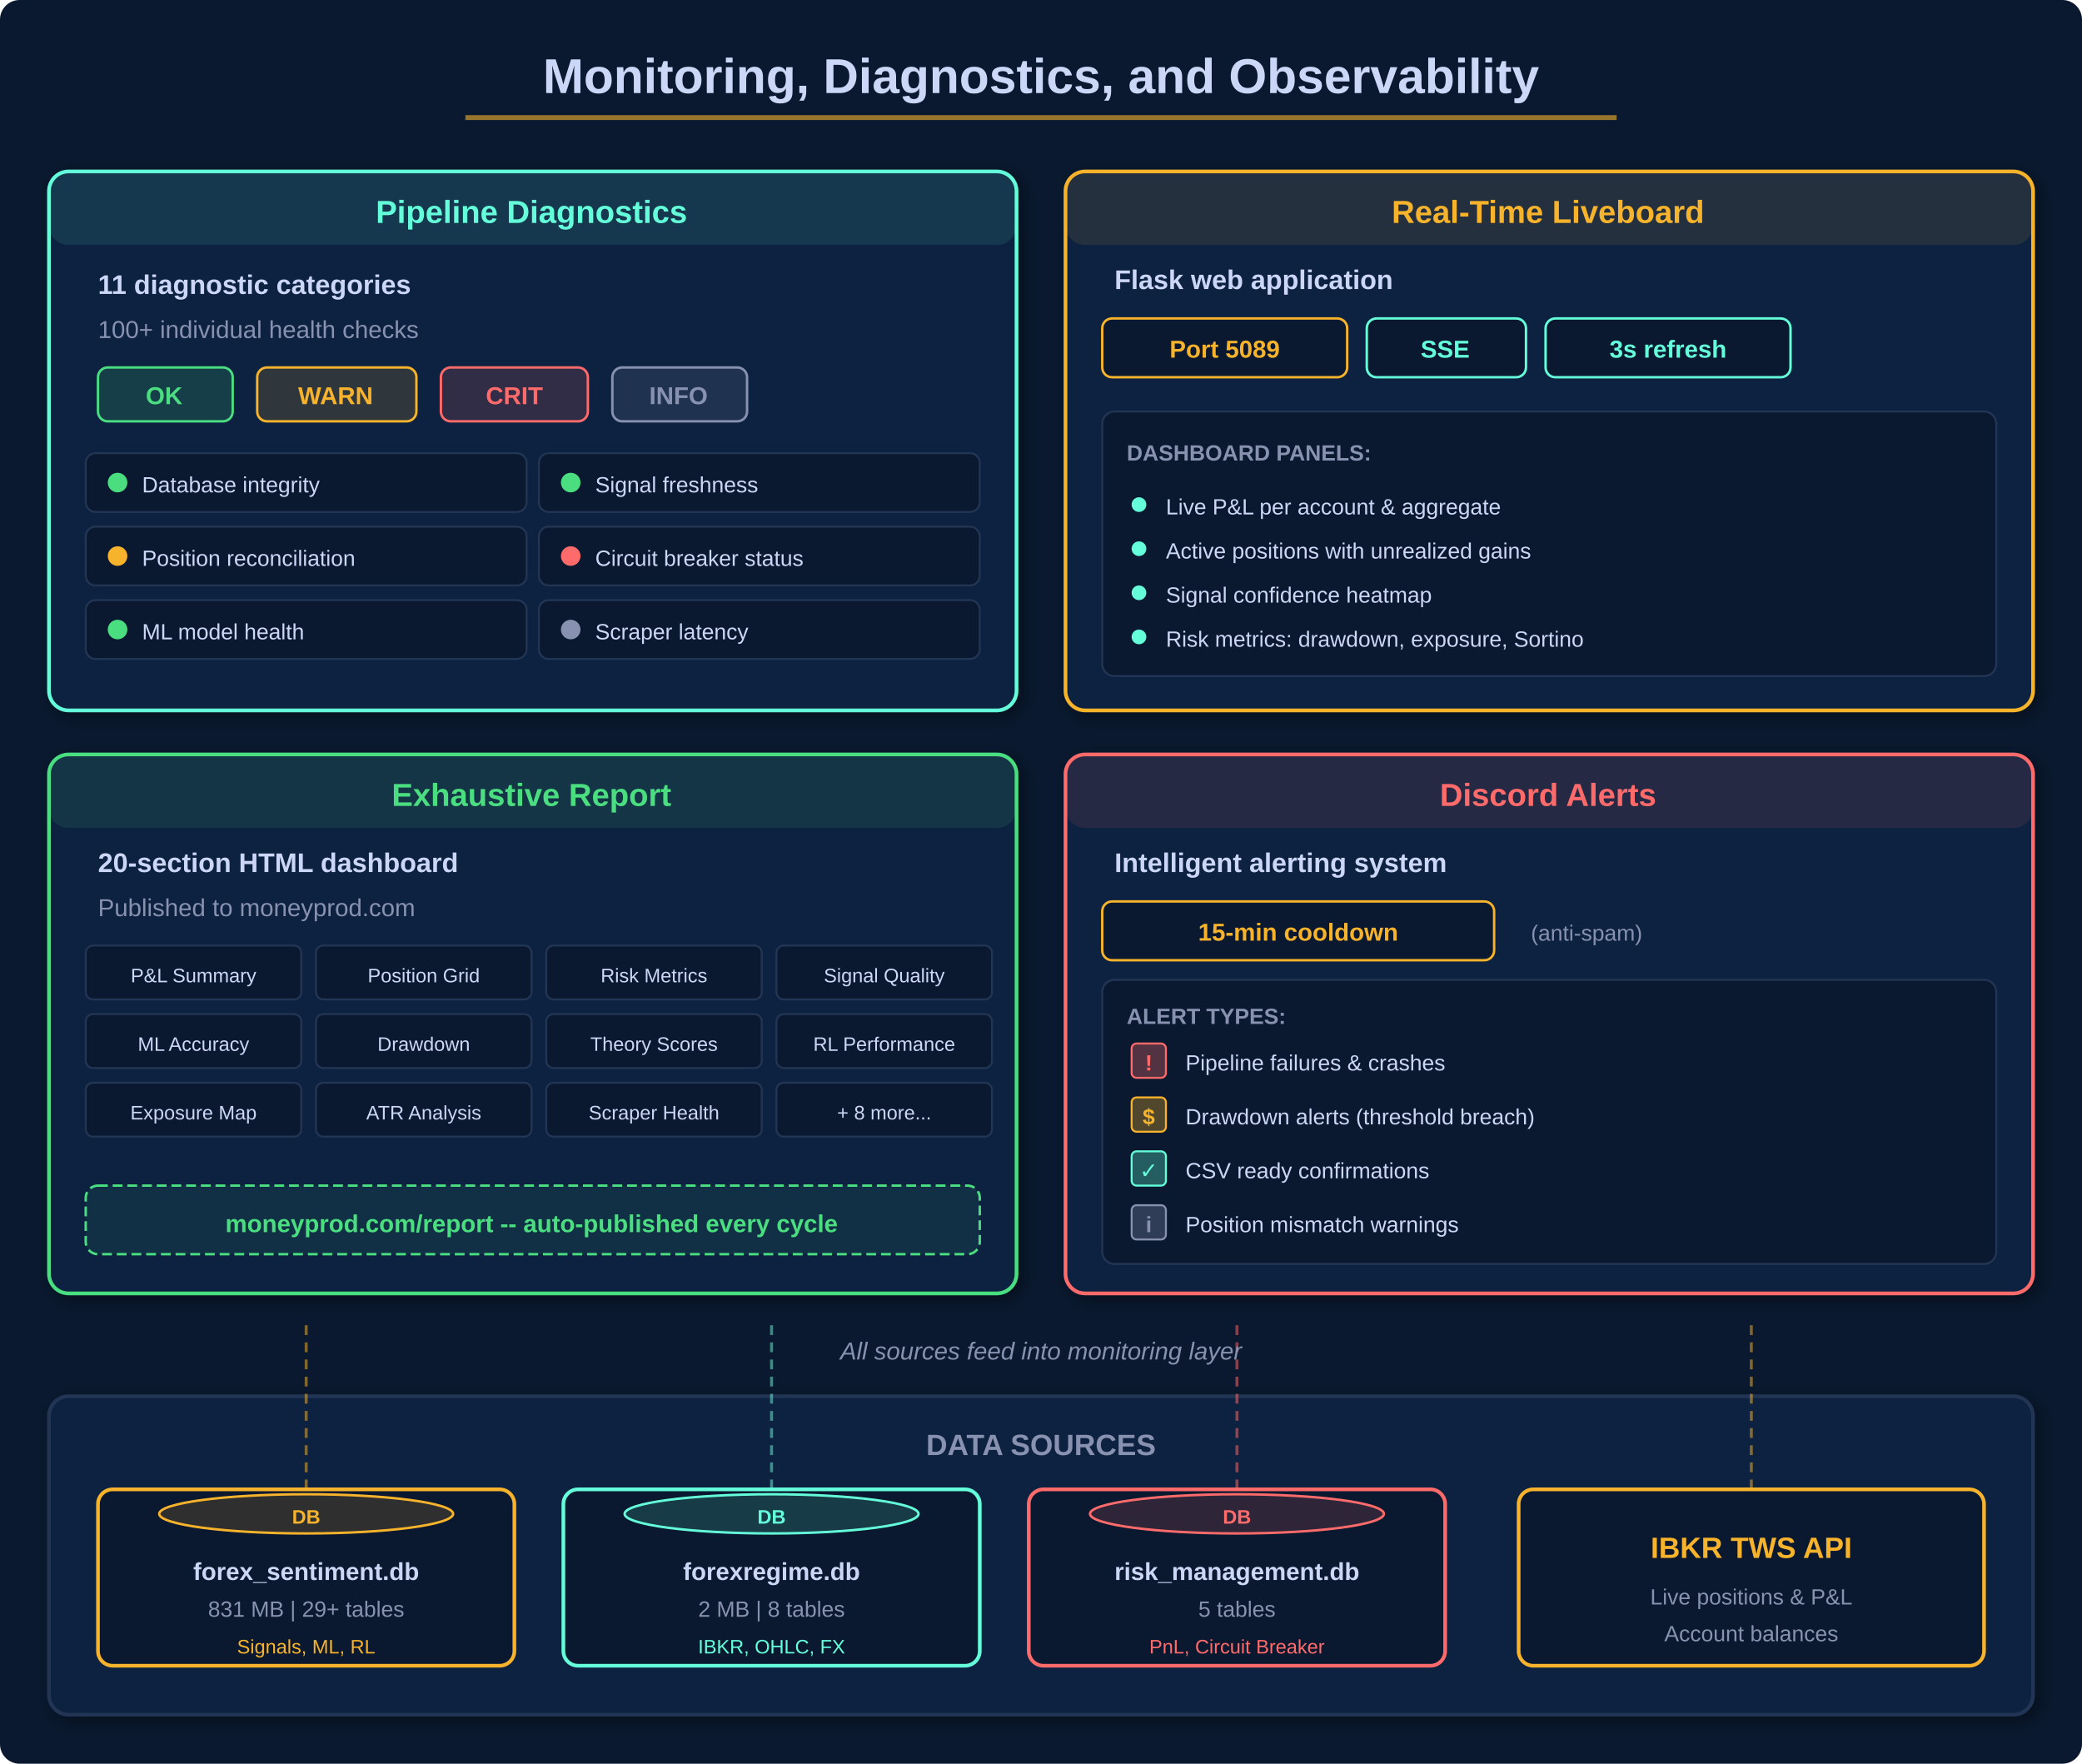
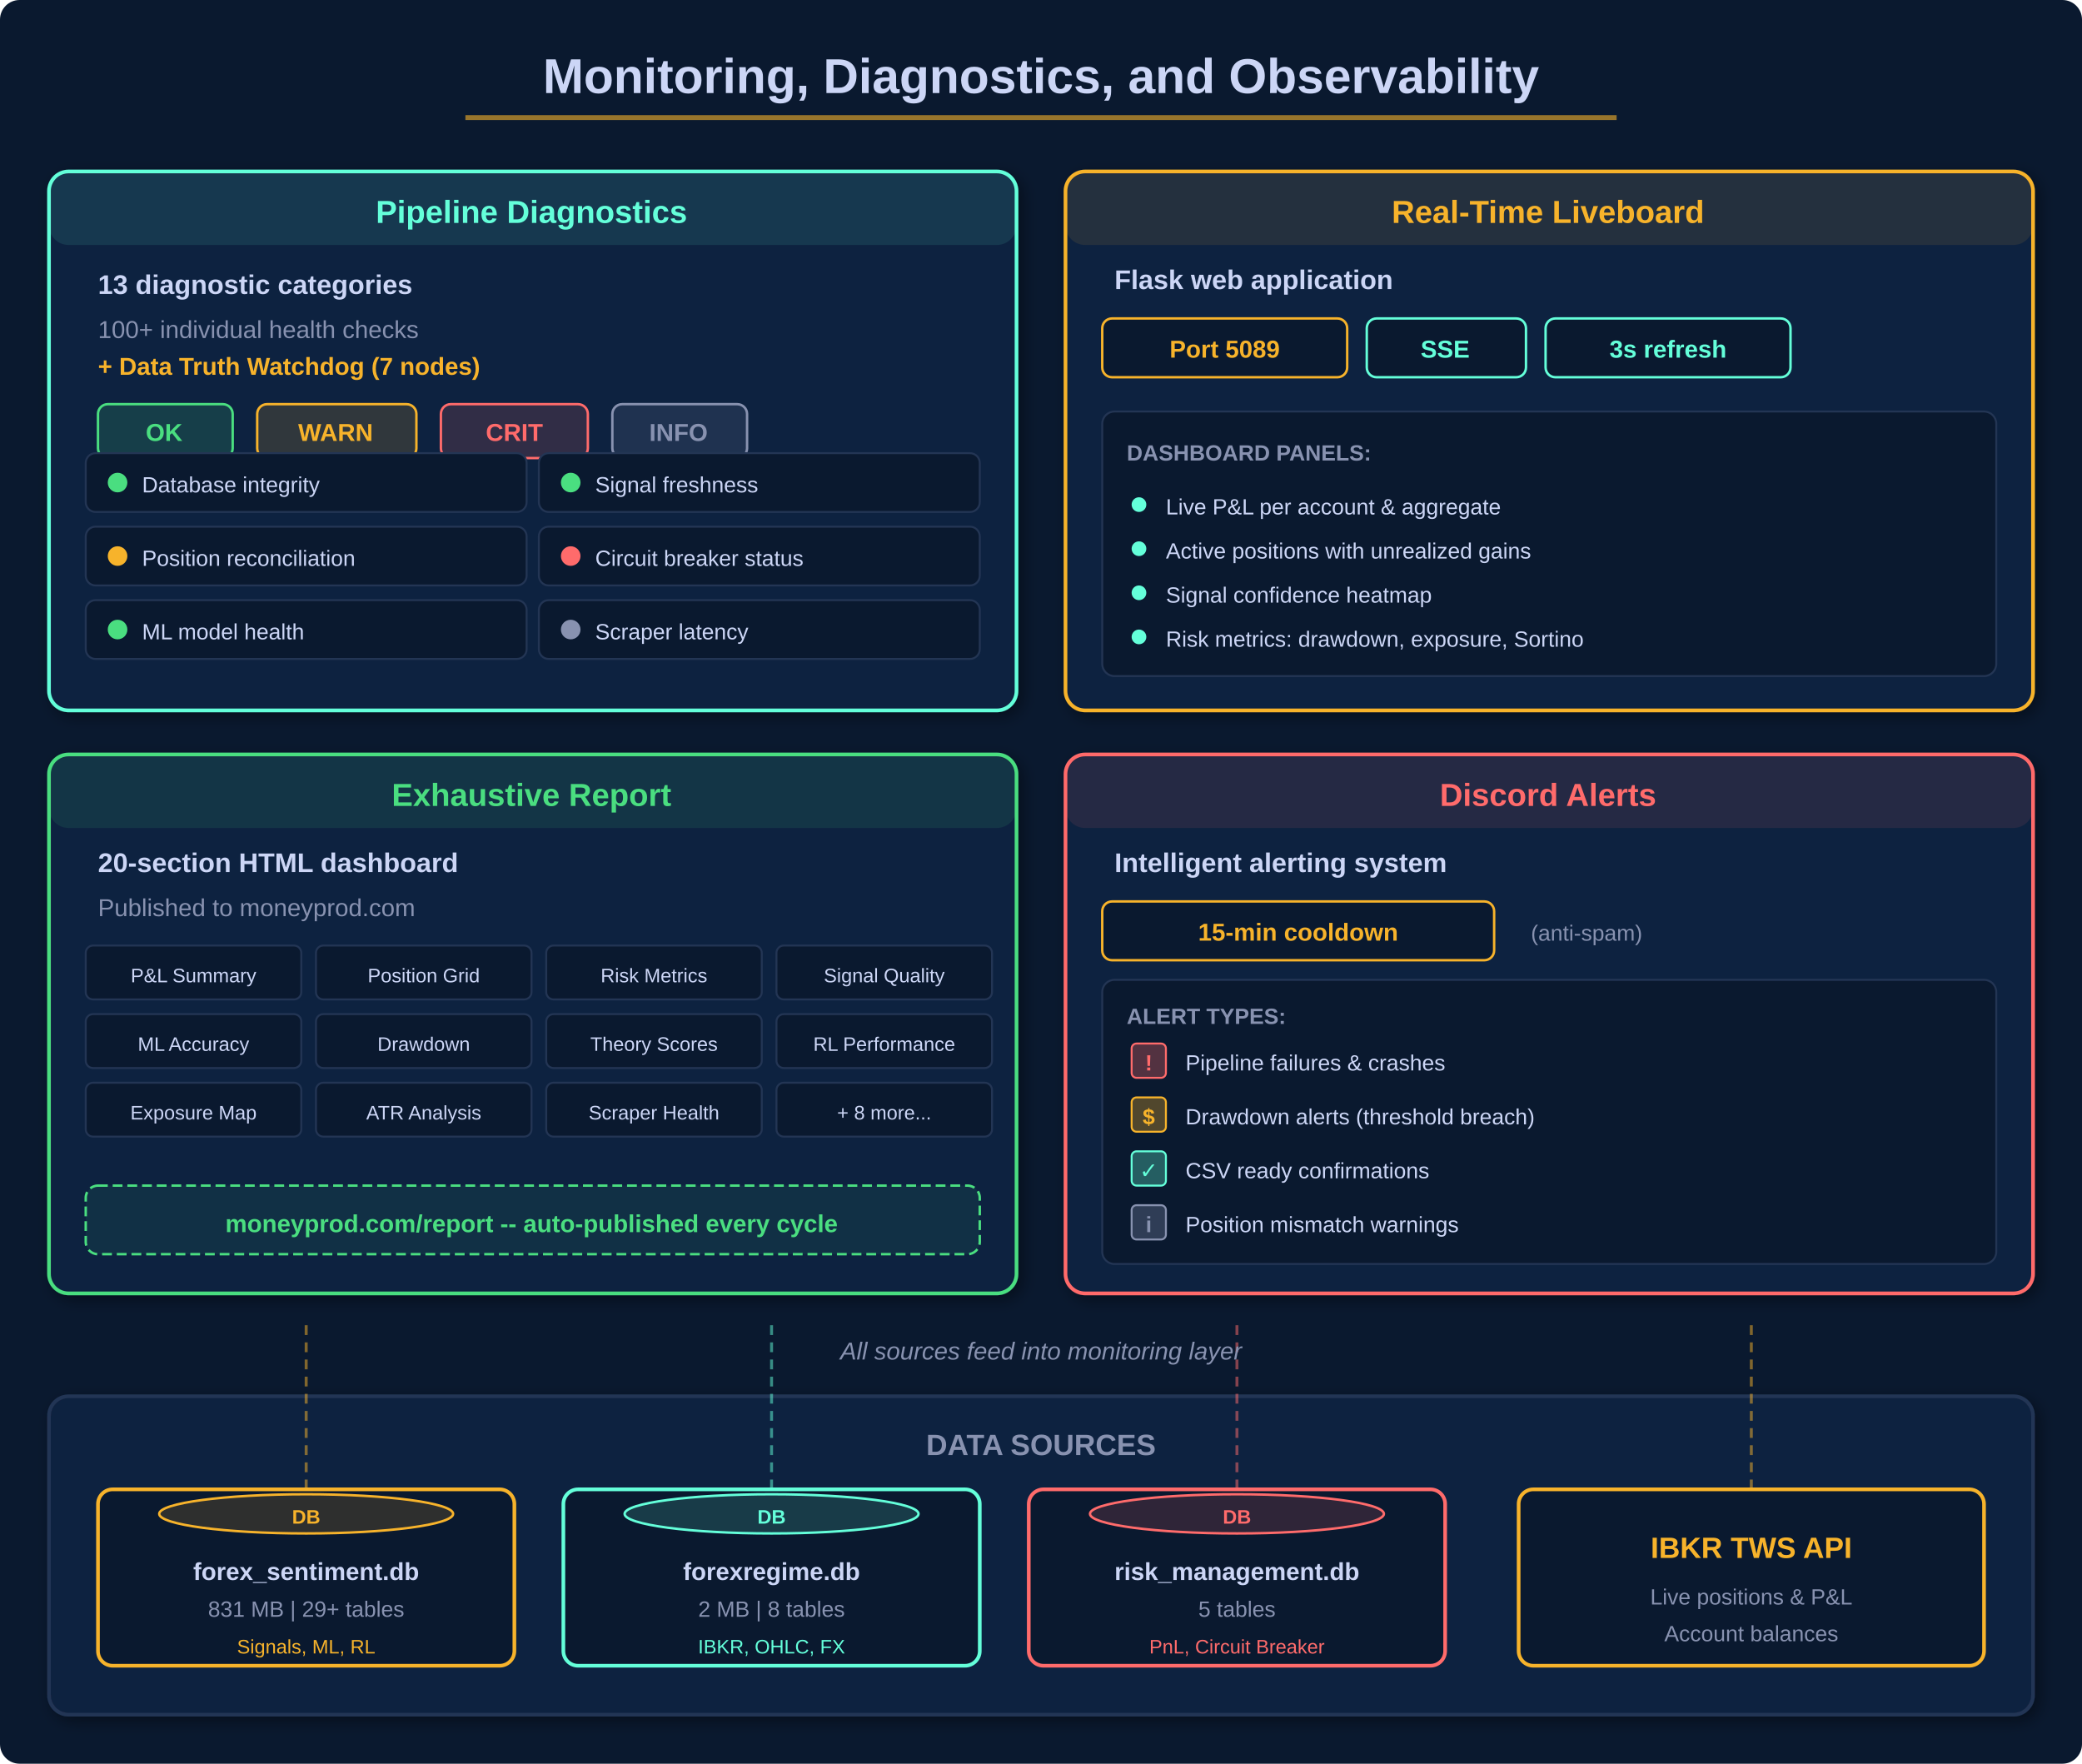
<svg xmlns="http://www.w3.org/2000/svg" viewBox="0 0 850 720" font-family="'Segoe UI', Arial, sans-serif">
  <defs>
    <filter id="shadow4" x="-5%" y="-5%" width="115%" height="115%">
      <feDropShadow dx="2" dy="2" stdDeviation="3" flood-color="#000" flood-opacity="0.4" />
    </filter>
    <marker id="arUp" markerWidth="10" markerHeight="7" refX="10" refY="3.5" orient="auto">
      <polygon points="0 0, 10 3.5, 0 7" fill="#64ffda" />
    </marker>
    <marker id="arUpG" markerWidth="10" markerHeight="7" refX="10" refY="3.5" orient="auto">
      <polygon points="0 0, 10 3.5, 0 7" fill="#F7B32B" />
    </marker>
  </defs>
  <rect width="850" height="720" rx="8" fill="#0a192f" />
  <text x="425" y="38" text-anchor="middle" fill="#ccd6f6" font-size="20" font-weight="700">Monitoring, Diagnostics, and Observability</text>
  <line x1="190" y1="48" x2="660" y2="48" stroke="#F7B32B" stroke-width="2" stroke-opacity="0.6" />
  <rect x="20" y="570" width="810" height="130" rx="8" fill="#112240" stroke="#233554" stroke-width="1.5" filter="url(#shadow4)" />
  <text x="425" y="594" text-anchor="middle" fill="#8892b0" font-size="12" font-weight="600">DATA SOURCES</text>
  <rect x="40" y="608" width="170" height="72" rx="6" fill="#0a192f" stroke="#F7B32B" stroke-width="1.5" />
  <ellipse cx="125" cy="618" rx="60" ry="8" fill="#F7B32B" fill-opacity="0.15" stroke="#F7B32B" stroke-width="1" />
  <text x="125" y="622" text-anchor="middle" fill="#F7B32B" font-size="8" font-weight="600">DB</text>
  <text x="125" y="645" text-anchor="middle" fill="#ccd6f6" font-size="10" font-weight="600">forex_sentiment.db</text>
  <text x="125" y="660" text-anchor="middle" fill="#8892b0" font-size="9">831 MB | 29+ tables</text>
  <text x="125" y="675" text-anchor="middle" fill="#F7B32B" font-size="8">Signals, ML, RL</text>
  <rect x="230" y="608" width="170" height="72" rx="6" fill="#0a192f" stroke="#64ffda" stroke-width="1.5" />
  <ellipse cx="315" cy="618" rx="60" ry="8" fill="#64ffda" fill-opacity="0.15" stroke="#64ffda" stroke-width="1" />
  <text x="315" y="622" text-anchor="middle" fill="#64ffda" font-size="8" font-weight="600">DB</text>
  <text x="315" y="645" text-anchor="middle" fill="#ccd6f6" font-size="10" font-weight="600">forexregime.db</text>
  <text x="315" y="660" text-anchor="middle" fill="#8892b0" font-size="9">2 MB | 8 tables</text>
  <text x="315" y="675" text-anchor="middle" fill="#64ffda" font-size="8">IBKR, OHLC, FX</text>
  <rect x="420" y="608" width="170" height="72" rx="6" fill="#0a192f" stroke="#ff6b6b" stroke-width="1.5" />
  <ellipse cx="505" cy="618" rx="60" ry="8" fill="#ff6b6b" fill-opacity="0.15" stroke="#ff6b6b" stroke-width="1" />
  <text x="505" y="622" text-anchor="middle" fill="#ff6b6b" font-size="8" font-weight="600">DB</text>
  <text x="505" y="645" text-anchor="middle" fill="#ccd6f6" font-size="10" font-weight="600">risk_management.db</text>
  <text x="505" y="660" text-anchor="middle" fill="#8892b0" font-size="9">5 tables</text>
  <text x="505" y="675" text-anchor="middle" fill="#ff6b6b" font-size="8">PnL, Circuit Breaker</text>
  <rect x="620" y="608" width="190" height="72" rx="6" fill="#0a192f" stroke="#F7B32B" stroke-width="1.5" />
  <text x="715" y="636" text-anchor="middle" fill="#F7B32B" font-size="12" font-weight="700">IBKR TWS API</text>
  <text x="715" y="655" text-anchor="middle" fill="#8892b0" font-size="9">Live positions &amp; P&amp;L</text>
  <text x="715" y="670" text-anchor="middle" fill="#8892b0" font-size="9">Account balances</text>
  <line x1="125" y1="608" x2="125" y2="540" stroke="#F7B32B" stroke-width="1.2" stroke-dasharray="4,3" opacity="0.5" />
  <line x1="315" y1="608" x2="315" y2="540" stroke="#64ffda" stroke-width="1.2" stroke-dasharray="4,3" opacity="0.5" />
  <line x1="505" y1="608" x2="505" y2="540" stroke="#ff6b6b" stroke-width="1.2" stroke-dasharray="4,3" opacity="0.5" />
  <line x1="715" y1="608" x2="715" y2="540" stroke="#F7B32B" stroke-width="1.2" stroke-dasharray="4,3" opacity="0.5" />
  <text x="425" y="555" text-anchor="middle" fill="#8892b0" font-size="10" font-style="italic">All sources feed into monitoring layer</text>
  <rect x="20" y="70" width="395" height="220" rx="8" fill="#112240" stroke="#64ffda" stroke-width="1.5" filter="url(#shadow4)" />
  <rect x="20" y="70" width="395" height="30" rx="8" fill="#64ffda" fill-opacity="0.1" />
  <text x="217" y="91" text-anchor="middle" fill="#64ffda" font-size="13" font-weight="700">Pipeline Diagnostics</text>
-   <text x="40" y="120" fill="#ccd6f6" font-size="11" font-weight="600">11 diagnostic categories</text>
+   <text x="40" y="120" fill="#ccd6f6" font-size="11" font-weight="600">13 diagnostic categories</text>
  <text x="40" y="138" fill="#8892b0" font-size="10">100+ individual health checks</text>
-   <g transform="translate(40, 150)">
+   <text x="40" y="153" fill="#F7B32B" font-size="10" font-weight="600">+ Data Truth Watchdog (7 nodes)</text>
+   <g transform="translate(40, 165)">
    <rect x="0" y="0" width="55" height="22" rx="4" fill="#4ADE80" fill-opacity="0.15" stroke="#4ADE80" stroke-width="1" />
    <text x="27" y="15" text-anchor="middle" fill="#4ADE80" font-size="10" font-weight="700">OK</text>
    <rect x="65" y="0" width="65" height="22" rx="4" fill="#F7B32B" fill-opacity="0.15" stroke="#F7B32B" stroke-width="1" />
    <text x="97" y="15" text-anchor="middle" fill="#F7B32B" font-size="10" font-weight="700">WARN</text>
    <rect x="140" y="0" width="60" height="22" rx="4" fill="#ff6b6b" fill-opacity="0.15" stroke="#ff6b6b" stroke-width="1" />
    <text x="170" y="15" text-anchor="middle" fill="#ff6b6b" font-size="10" font-weight="700">CRIT</text>
    <rect x="210" y="0" width="55" height="22" rx="4" fill="#8892b0" fill-opacity="0.15" stroke="#8892b0" stroke-width="1" />
    <text x="237" y="15" text-anchor="middle" fill="#8892b0" font-size="10" font-weight="700">INFO</text>
  </g>
  <rect x="35" y="185" width="180" height="24" rx="4" fill="#0a192f" stroke="#233554" stroke-width="0.8" />
  <circle cx="48" cy="197" r="4" fill="#4ADE80" />
  <text x="58" y="201" fill="#ccd6f6" font-size="9">Database integrity</text>
  <rect x="220" y="185" width="180" height="24" rx="4" fill="#0a192f" stroke="#233554" stroke-width="0.8" />
  <circle cx="233" cy="197" r="4" fill="#4ADE80" />
  <text x="243" y="201" fill="#ccd6f6" font-size="9">Signal freshness</text>
  <rect x="35" y="215" width="180" height="24" rx="4" fill="#0a192f" stroke="#233554" stroke-width="0.8" />
  <circle cx="48" cy="227" r="4" fill="#F7B32B" />
  <text x="58" y="231" fill="#ccd6f6" font-size="9">Position reconciliation</text>
  <rect x="220" y="215" width="180" height="24" rx="4" fill="#0a192f" stroke="#233554" stroke-width="0.8" />
  <circle cx="233" cy="227" r="4" fill="#ff6b6b" />
  <text x="243" y="231" fill="#ccd6f6" font-size="9">Circuit breaker status</text>
  <rect x="35" y="245" width="180" height="24" rx="4" fill="#0a192f" stroke="#233554" stroke-width="0.8" />
  <circle cx="48" cy="257" r="4" fill="#4ADE80" />
  <text x="58" y="261" fill="#ccd6f6" font-size="9">ML model health</text>
  <rect x="220" y="245" width="180" height="24" rx="4" fill="#0a192f" stroke="#233554" stroke-width="0.8" />
  <circle cx="233" cy="257" r="4" fill="#8892b0" />
  <text x="243" y="261" fill="#ccd6f6" font-size="9">Scraper latency</text>
  <rect x="435" y="70" width="395" height="220" rx="8" fill="#112240" stroke="#F7B32B" stroke-width="1.5" filter="url(#shadow4)" />
  <rect x="435" y="70" width="395" height="30" rx="8" fill="#F7B32B" fill-opacity="0.1" />
  <text x="632" y="91" text-anchor="middle" fill="#F7B32B" font-size="13" font-weight="700">Real-Time Liveboard</text>
  <text x="455" y="118" fill="#ccd6f6" font-size="11" font-weight="600">Flask web application</text>
  <rect x="450" y="130" width="100" height="24" rx="4" fill="#0a192f" stroke="#F7B32B" stroke-width="1" />
  <text x="500" y="146" text-anchor="middle" fill="#F7B32B" font-size="10" font-weight="600">Port 5089</text>
  <rect x="558" y="130" width="65" height="24" rx="4" fill="#0a192f" stroke="#64ffda" stroke-width="1" />
  <text x="590" y="146" text-anchor="middle" fill="#64ffda" font-size="10" font-weight="600">SSE</text>
  <rect x="631" y="130" width="100" height="24" rx="4" fill="#0a192f" stroke="#64ffda" stroke-width="1" />
  <text x="681" y="146" text-anchor="middle" fill="#64ffda" font-size="10" font-weight="600">3s refresh</text>
  <rect x="450" y="168" width="365" height="108" rx="5" fill="#0a192f" stroke="#233554" stroke-width="0.8" />
  <text x="460" y="188" fill="#8892b0" font-size="9" font-weight="600">DASHBOARD PANELS:</text>
  <circle cx="465" cy="206" r="3" fill="#64ffda" />
  <text x="476" y="210" fill="#ccd6f6" font-size="9">Live P&amp;L per account &amp; aggregate</text>
  <circle cx="465" cy="224" r="3" fill="#64ffda" />
  <text x="476" y="228" fill="#ccd6f6" font-size="9">Active positions with unrealized gains</text>
  <circle cx="465" cy="242" r="3" fill="#64ffda" />
  <text x="476" y="246" fill="#ccd6f6" font-size="9">Signal confidence heatmap</text>
  <circle cx="465" cy="260" r="3" fill="#64ffda" />
  <text x="476" y="264" fill="#ccd6f6" font-size="9">Risk metrics: drawdown, exposure, Sortino</text>
  <rect x="20" y="308" width="395" height="220" rx="8" fill="#112240" stroke="#4ADE80" stroke-width="1.5" filter="url(#shadow4)" />
  <rect x="20" y="308" width="395" height="30" rx="8" fill="#4ADE80" fill-opacity="0.1" />
  <text x="217" y="329" text-anchor="middle" fill="#4ADE80" font-size="13" font-weight="700">Exhaustive Report</text>
  <text x="40" y="356" fill="#ccd6f6" font-size="11" font-weight="600">20-section HTML dashboard</text>
  <text x="40" y="374" fill="#8892b0" font-size="10">Published to moneyprod.com</text>
  <g transform="translate(35, 386)">
    <rect x="0" y="0" width="88" height="22" rx="3" fill="#0a192f" stroke="#233554" stroke-width="0.8" />
    <text x="44" y="15" text-anchor="middle" fill="#ccd6f6" font-size="8">P&amp;L Summary</text>
    <rect x="94" y="0" width="88" height="22" rx="3" fill="#0a192f" stroke="#233554" stroke-width="0.8" />
    <text x="138" y="15" text-anchor="middle" fill="#ccd6f6" font-size="8">Position Grid</text>
    <rect x="188" y="0" width="88" height="22" rx="3" fill="#0a192f" stroke="#233554" stroke-width="0.8" />
    <text x="232" y="15" text-anchor="middle" fill="#ccd6f6" font-size="8">Risk Metrics</text>
    <rect x="282" y="0" width="88" height="22" rx="3" fill="#0a192f" stroke="#233554" stroke-width="0.8" />
    <text x="326" y="15" text-anchor="middle" fill="#ccd6f6" font-size="8">Signal Quality</text>
    <rect x="0" y="28" width="88" height="22" rx="3" fill="#0a192f" stroke="#233554" stroke-width="0.8" />
    <text x="44" y="43" text-anchor="middle" fill="#ccd6f6" font-size="8">ML Accuracy</text>
    <rect x="94" y="28" width="88" height="22" rx="3" fill="#0a192f" stroke="#233554" stroke-width="0.8" />
    <text x="138" y="43" text-anchor="middle" fill="#ccd6f6" font-size="8">Drawdown</text>
    <rect x="188" y="28" width="88" height="22" rx="3" fill="#0a192f" stroke="#233554" stroke-width="0.8" />
    <text x="232" y="43" text-anchor="middle" fill="#ccd6f6" font-size="8">Theory Scores</text>
    <rect x="282" y="28" width="88" height="22" rx="3" fill="#0a192f" stroke="#233554" stroke-width="0.8" />
    <text x="326" y="43" text-anchor="middle" fill="#ccd6f6" font-size="8">RL Performance</text>
    <rect x="0" y="56" width="88" height="22" rx="3" fill="#0a192f" stroke="#233554" stroke-width="0.8" />
    <text x="44" y="71" text-anchor="middle" fill="#ccd6f6" font-size="8">Exposure Map</text>
    <rect x="94" y="56" width="88" height="22" rx="3" fill="#0a192f" stroke="#233554" stroke-width="0.8" />
    <text x="138" y="71" text-anchor="middle" fill="#ccd6f6" font-size="8">ATR Analysis</text>
    <rect x="188" y="56" width="88" height="22" rx="3" fill="#0a192f" stroke="#233554" stroke-width="0.8" />
    <text x="232" y="71" text-anchor="middle" fill="#ccd6f6" font-size="8">Scraper Health</text>
    <rect x="282" y="56" width="88" height="22" rx="3" fill="#0a192f" stroke="#233554" stroke-width="0.8" />
    <text x="326" y="71" text-anchor="middle" fill="#ccd6f6" font-size="8">+ 8 more...</text>
  </g>
  <rect x="35" y="484" width="365" height="28" rx="5" fill="#4ADE80" fill-opacity="0.08" stroke="#4ADE80" stroke-width="1" stroke-dasharray="4,2" />
  <text x="217" y="503" text-anchor="middle" fill="#4ADE80" font-size="10" font-weight="600">moneyprod.com/report -- auto-published every cycle</text>
  <rect x="435" y="308" width="395" height="220" rx="8" fill="#112240" stroke="#ff6b6b" stroke-width="1.5" filter="url(#shadow4)" />
  <rect x="435" y="308" width="395" height="30" rx="8" fill="#ff6b6b" fill-opacity="0.1" />
  <text x="632" y="329" text-anchor="middle" fill="#ff6b6b" font-size="13" font-weight="700">Discord Alerts</text>
  <text x="455" y="356" fill="#ccd6f6" font-size="11" font-weight="600">Intelligent alerting system</text>
  <rect x="450" y="368" width="160" height="24" rx="4" fill="#0a192f" stroke="#F7B32B" stroke-width="1" />
  <text x="530" y="384" text-anchor="middle" fill="#F7B32B" font-size="10" font-weight="600">15-min cooldown</text>
  <text x="625" y="384" fill="#8892b0" font-size="9">(anti-spam)</text>
  <rect x="450" y="400" width="365" height="116" rx="5" fill="#0a192f" stroke="#233554" stroke-width="0.8" />
  <text x="460" y="418" fill="#8892b0" font-size="9" font-weight="600">ALERT TYPES:</text>
  <rect x="462" y="426" width="14" height="14" rx="2" fill="#ff6b6b" fill-opacity="0.3" stroke="#ff6b6b" stroke-width="0.8" />
  <text x="469" y="437" text-anchor="middle" fill="#ff6b6b" font-size="9" font-weight="700">!</text>
  <text x="484" y="437" fill="#ccd6f6" font-size="9">Pipeline failures &amp; crashes</text>
  <rect x="462" y="448" width="14" height="14" rx="2" fill="#F7B32B" fill-opacity="0.3" stroke="#F7B32B" stroke-width="0.8" />
  <text x="469" y="459" text-anchor="middle" fill="#F7B32B" font-size="9" font-weight="700">$</text>
  <text x="484" y="459" fill="#ccd6f6" font-size="9">Drawdown alerts (threshold breach)</text>
  <rect x="462" y="470" width="14" height="14" rx="2" fill="#64ffda" fill-opacity="0.3" stroke="#64ffda" stroke-width="0.8" />
  <text x="469" y="481" text-anchor="middle" fill="#64ffda" font-size="9" font-weight="700">✓</text>
  <text x="484" y="481" fill="#ccd6f6" font-size="9">CSV ready confirmations</text>
  <rect x="462" y="492" width="14" height="14" rx="2" fill="#8892b0" fill-opacity="0.3" stroke="#8892b0" stroke-width="0.8" />
  <text x="469" y="503" text-anchor="middle" fill="#8892b0" font-size="9" font-weight="700">i</text>
  <text x="484" y="503" fill="#ccd6f6" font-size="9">Position mismatch warnings</text>
</svg>
